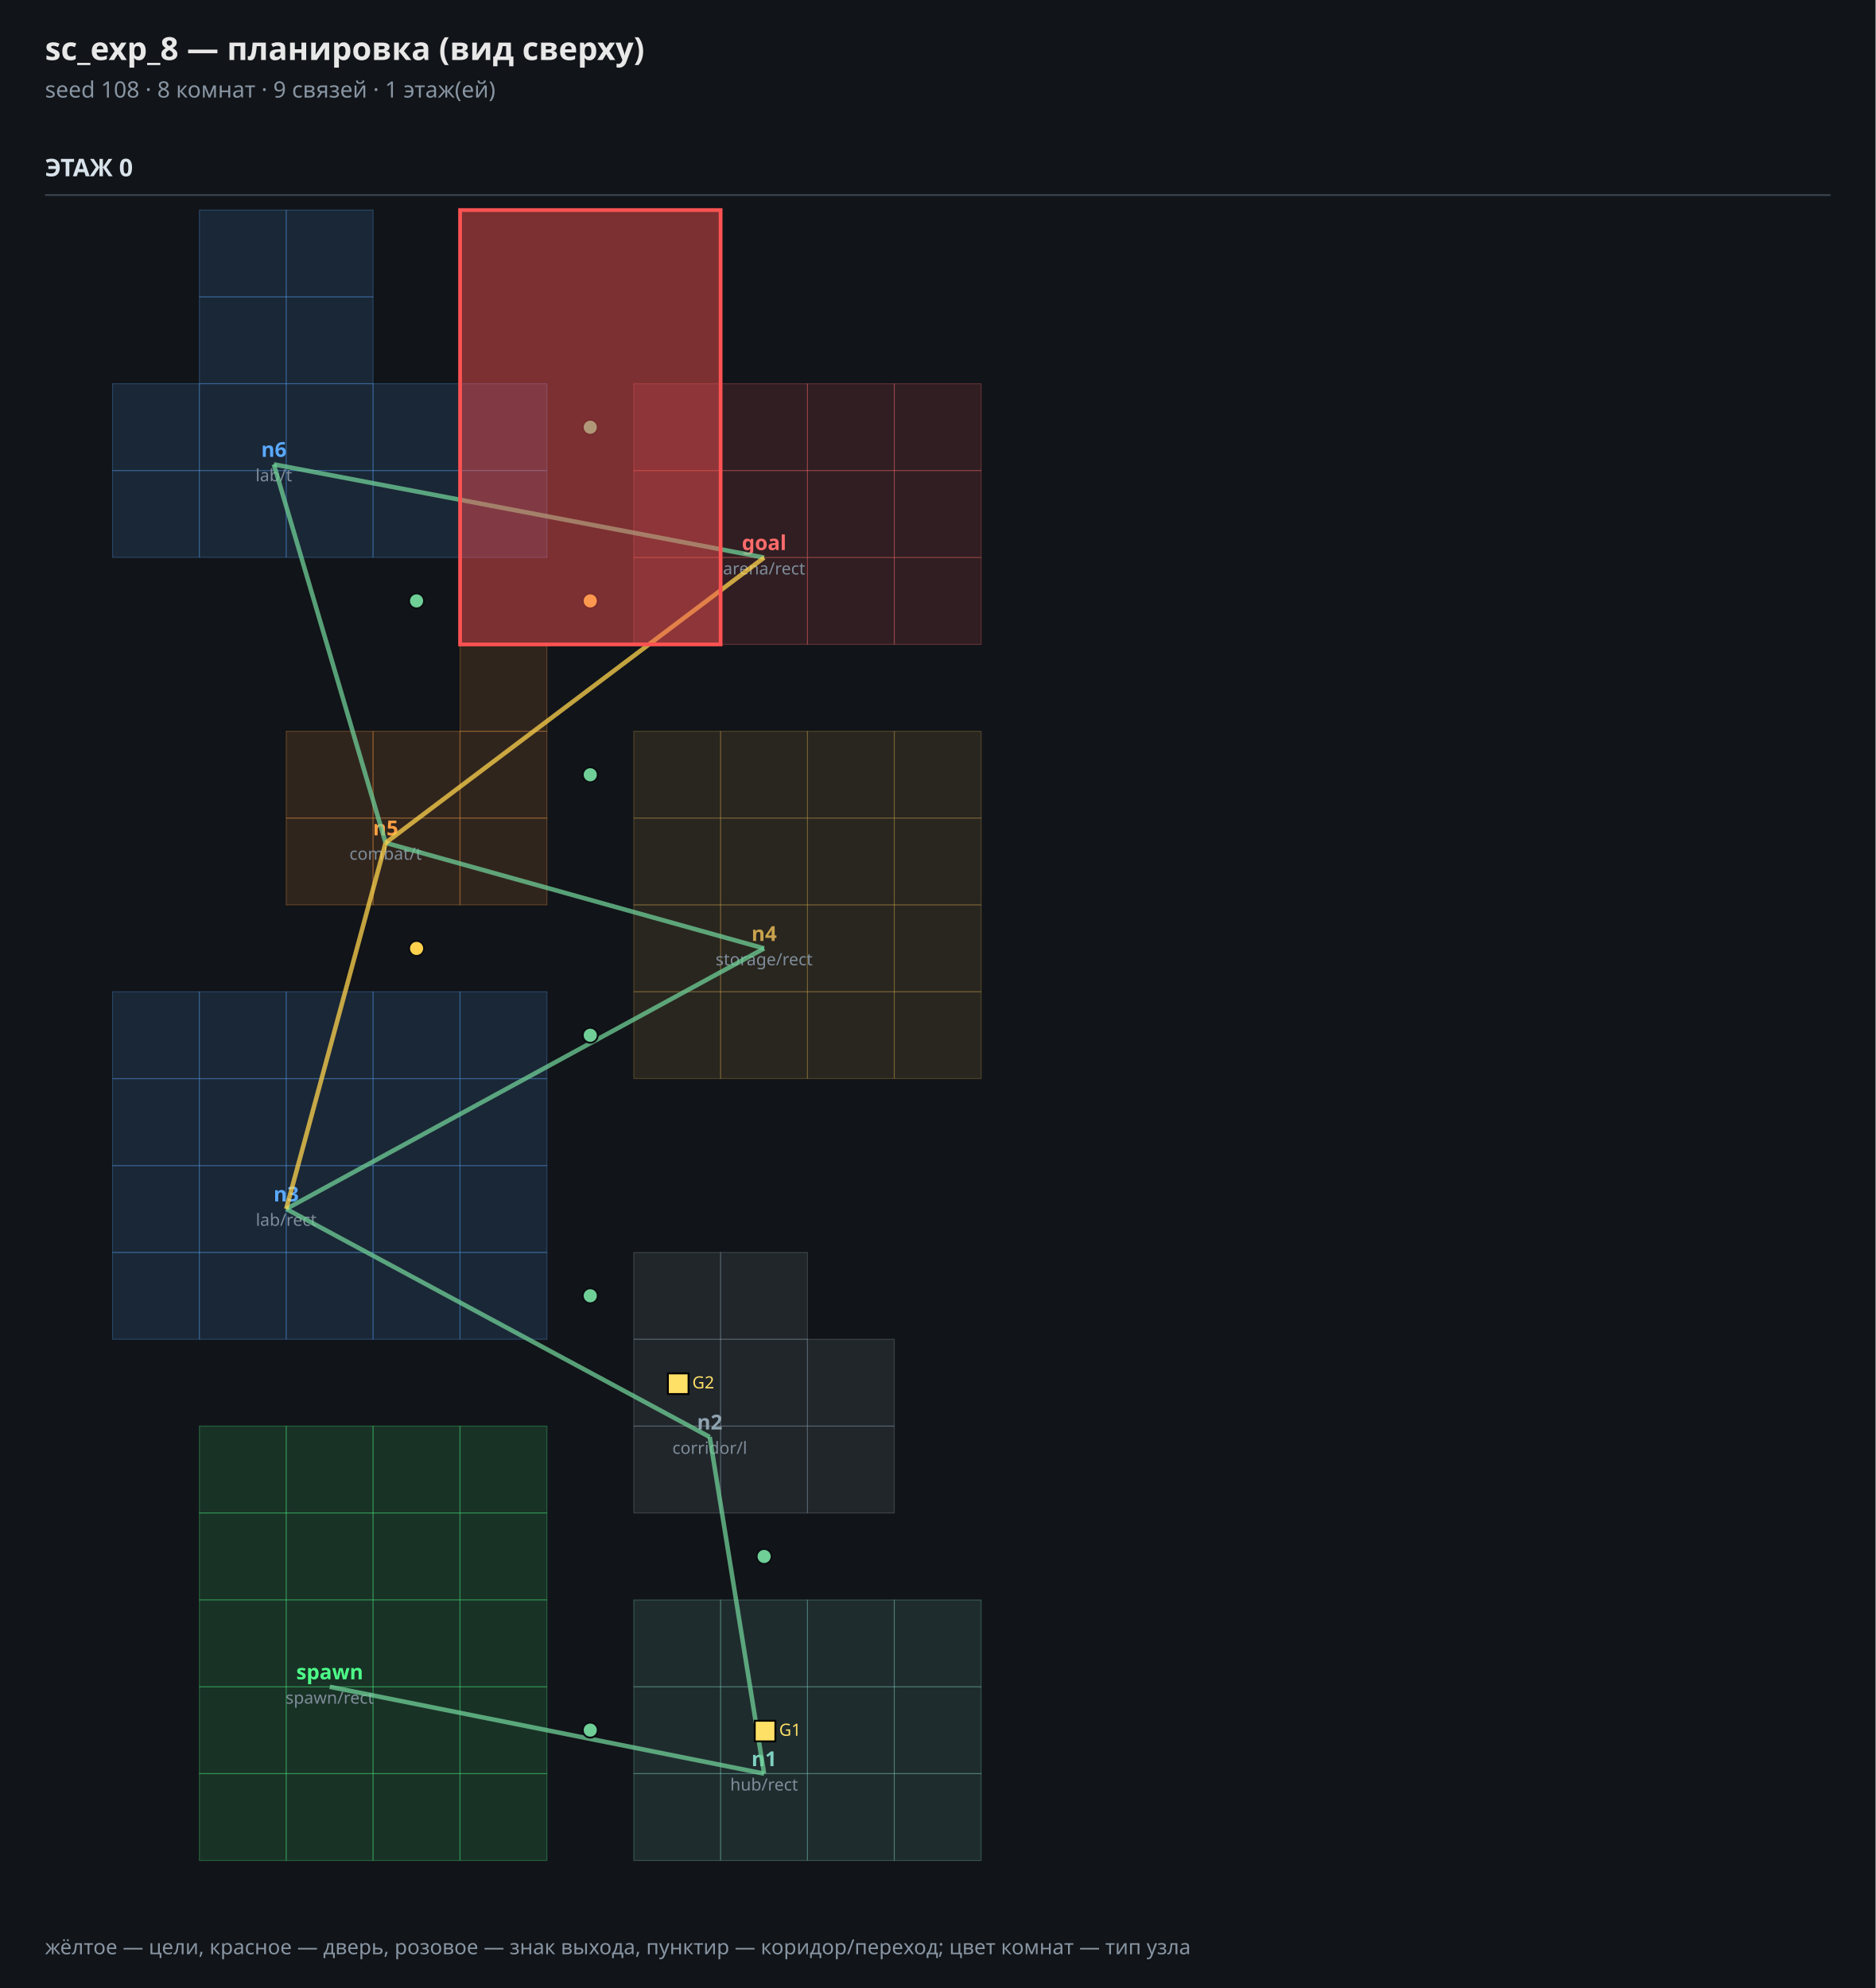
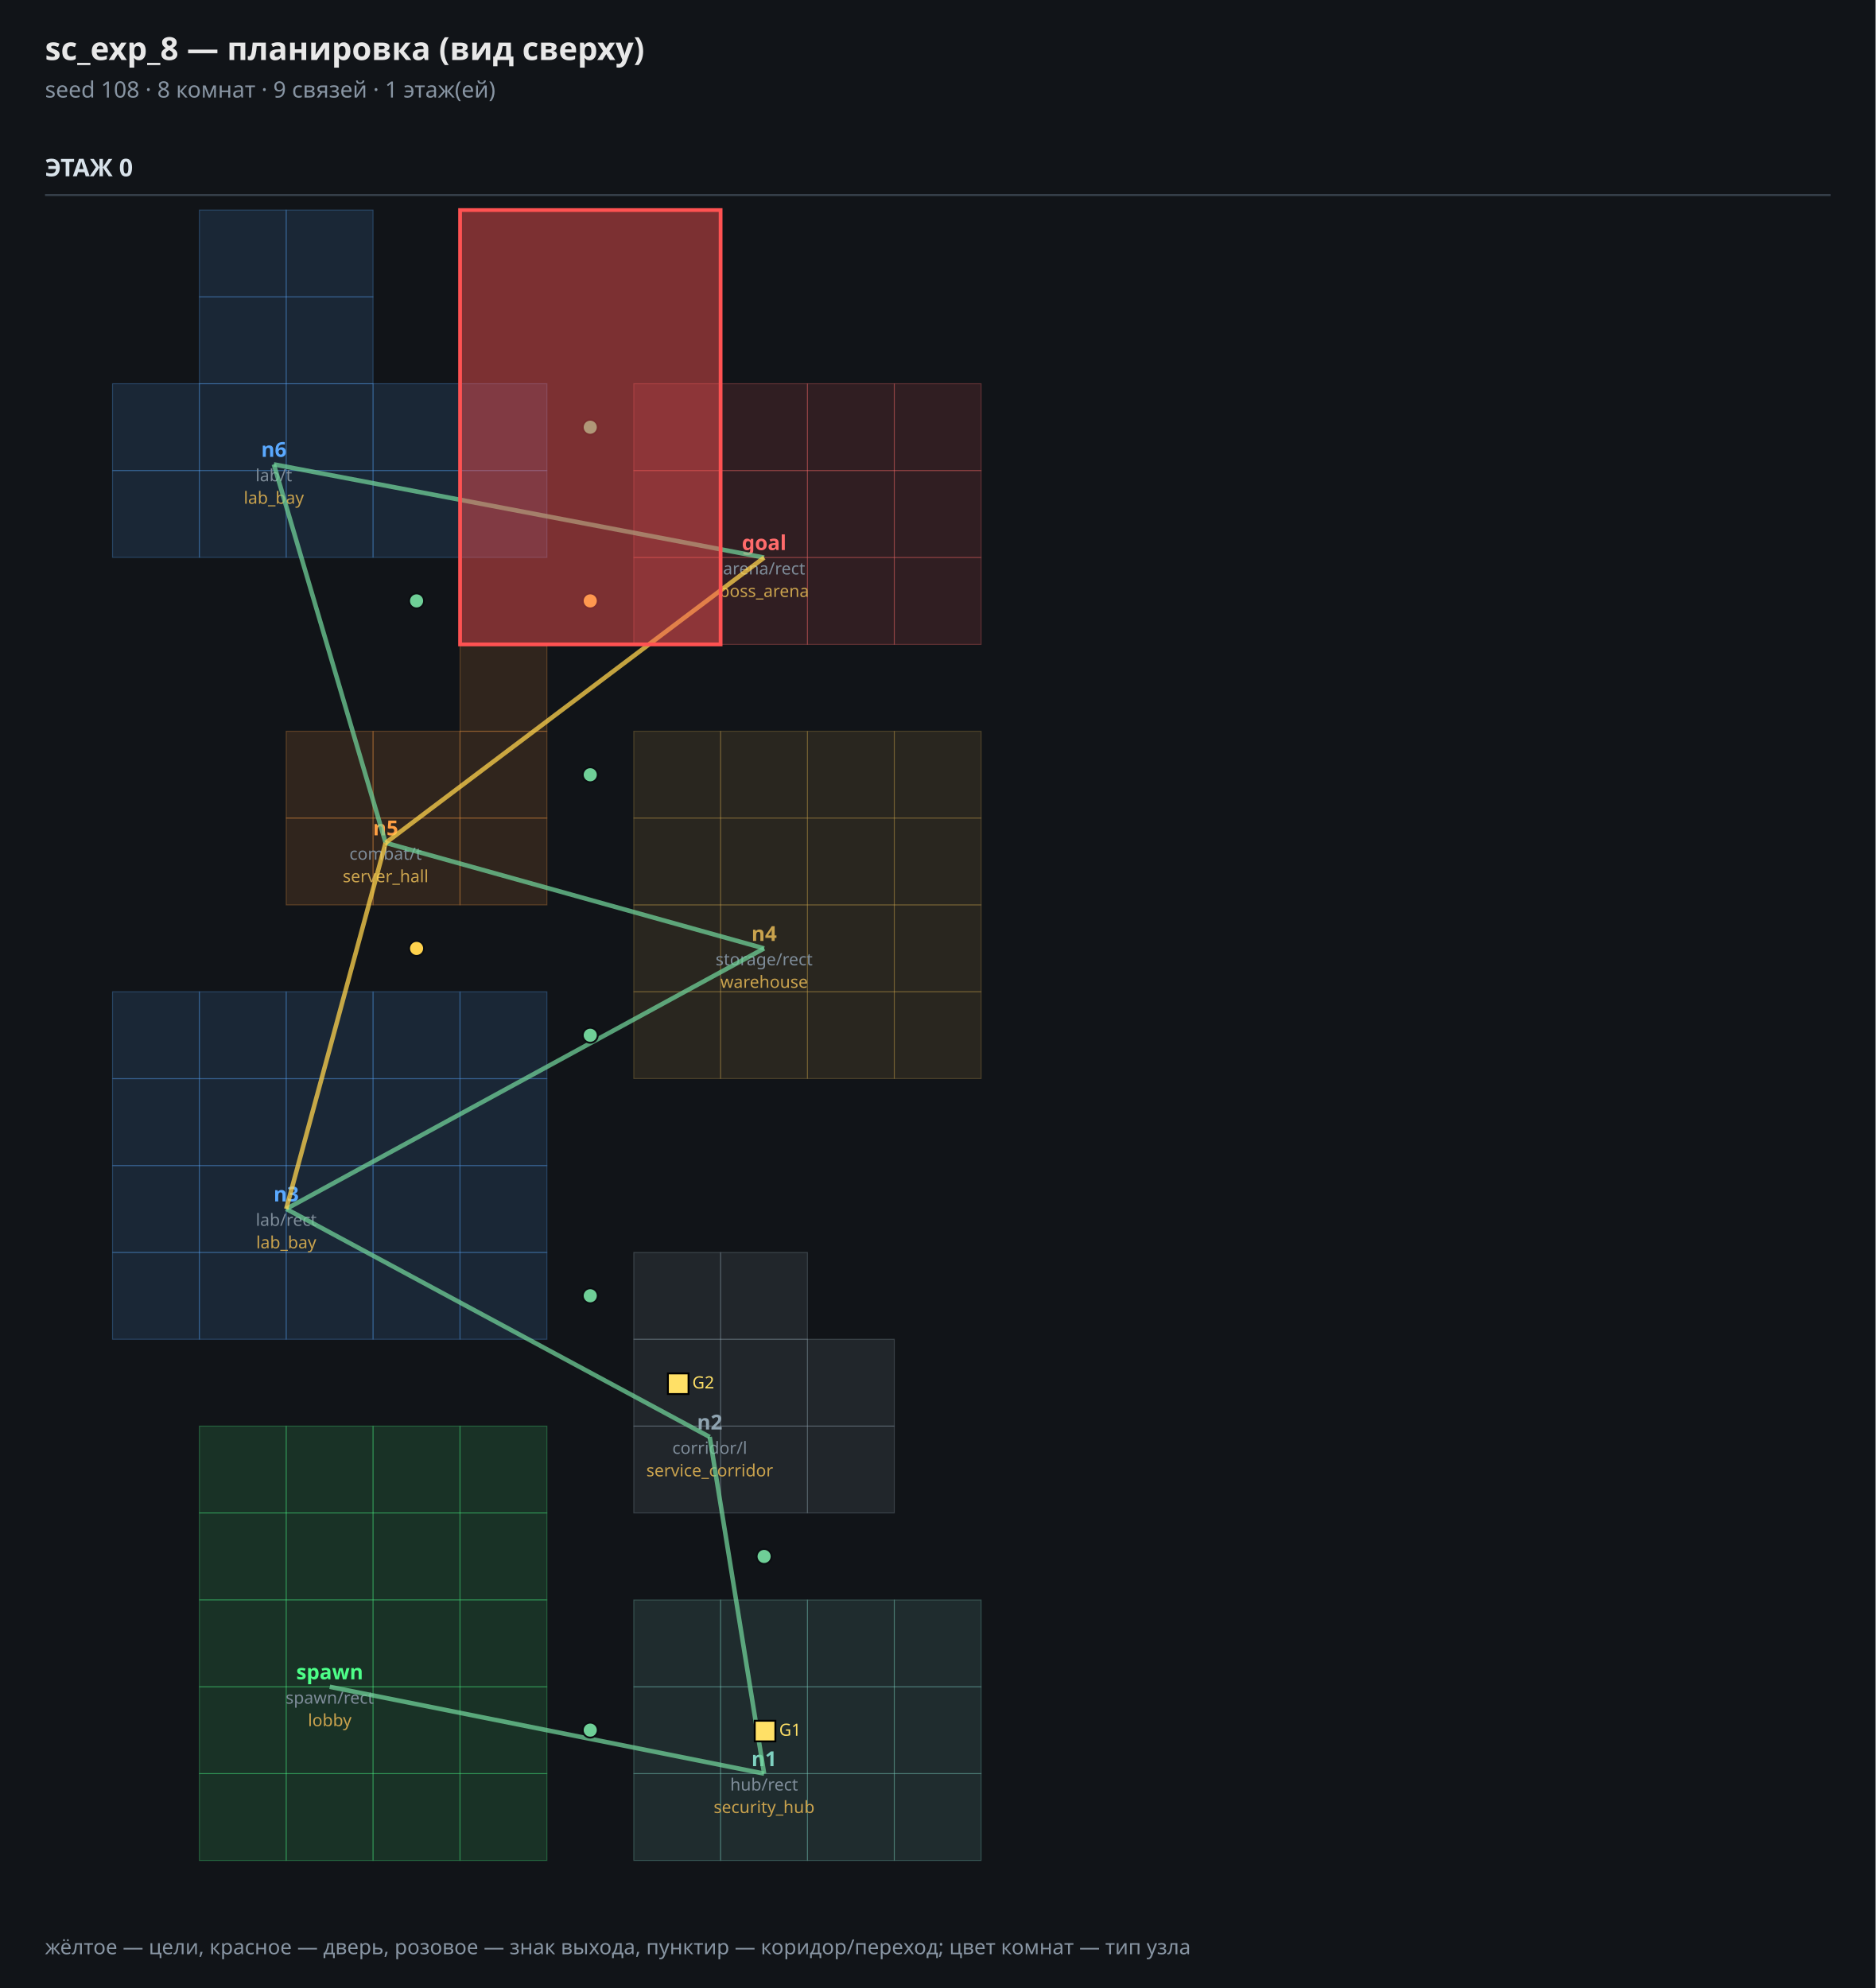
<svg xmlns="http://www.w3.org/2000/svg" width="1000" height="1060" viewBox="0 0 1000 1060">
  <rect width="100%" height="100%" fill="#111418" />
  <text x="24" y="32" fill="#e8e8e8" font-family="sans-serif" font-size="17" font-weight="bold">sc_exp_8 — планировка (вид сверху)</text>
  <text x="24" y="52" fill="#8895a3" font-family="sans-serif" font-size="12">seed 108 · 8 комнат · 9 связей · 1 этаж(ей)</text>
  <text x="24" y="94" fill="#d8e2ea" font-family="sans-serif" font-size="13" font-weight="bold">ЭТАЖ 0</text>
  <line x1="24" y1="104" x2="976" y2="104" stroke="#39434d" stroke-width="1" />
  <rect x="106.3" y="945.7" width="46.3" height="46.3" fill="#4dff88" fill-opacity="0.13" stroke="#4dff88" stroke-opacity="0.28" stroke-width="0.5" />
  <rect x="106.3" y="899.4" width="46.3" height="46.3" fill="#4dff88" fill-opacity="0.13" stroke="#4dff88" stroke-opacity="0.28" stroke-width="0.5" />
  <rect x="106.3" y="853.1" width="46.3" height="46.3" fill="#4dff88" fill-opacity="0.13" stroke="#4dff88" stroke-opacity="0.28" stroke-width="0.5" />
  <rect x="106.3" y="806.7" width="46.3" height="46.3" fill="#4dff88" fill-opacity="0.13" stroke="#4dff88" stroke-opacity="0.28" stroke-width="0.5" />
  <rect x="106.3" y="760.4" width="46.3" height="46.3" fill="#4dff88" fill-opacity="0.13" stroke="#4dff88" stroke-opacity="0.28" stroke-width="0.5" />
  <rect x="152.6" y="945.7" width="46.3" height="46.3" fill="#4dff88" fill-opacity="0.13" stroke="#4dff88" stroke-opacity="0.28" stroke-width="0.5" />
  <rect x="152.6" y="899.4" width="46.3" height="46.3" fill="#4dff88" fill-opacity="0.13" stroke="#4dff88" stroke-opacity="0.28" stroke-width="0.5" />
  <rect x="152.6" y="853.1" width="46.3" height="46.3" fill="#4dff88" fill-opacity="0.13" stroke="#4dff88" stroke-opacity="0.28" stroke-width="0.5" />
  <rect x="152.6" y="806.7" width="46.3" height="46.3" fill="#4dff88" fill-opacity="0.13" stroke="#4dff88" stroke-opacity="0.28" stroke-width="0.5" />
  <rect x="152.6" y="760.4" width="46.3" height="46.3" fill="#4dff88" fill-opacity="0.13" stroke="#4dff88" stroke-opacity="0.28" stroke-width="0.5" />
  <rect x="198.9" y="945.7" width="46.3" height="46.3" fill="#4dff88" fill-opacity="0.13" stroke="#4dff88" stroke-opacity="0.28" stroke-width="0.5" />
  <rect x="198.9" y="899.4" width="46.3" height="46.3" fill="#4dff88" fill-opacity="0.13" stroke="#4dff88" stroke-opacity="0.28" stroke-width="0.5" />
  <rect x="198.9" y="853.1" width="46.3" height="46.3" fill="#4dff88" fill-opacity="0.13" stroke="#4dff88" stroke-opacity="0.28" stroke-width="0.5" />
  <rect x="198.9" y="806.7" width="46.3" height="46.3" fill="#4dff88" fill-opacity="0.13" stroke="#4dff88" stroke-opacity="0.28" stroke-width="0.5" />
  <rect x="198.9" y="760.4" width="46.3" height="46.3" fill="#4dff88" fill-opacity="0.13" stroke="#4dff88" stroke-opacity="0.28" stroke-width="0.5" />
  <rect x="245.3" y="945.7" width="46.3" height="46.3" fill="#4dff88" fill-opacity="0.13" stroke="#4dff88" stroke-opacity="0.28" stroke-width="0.5" />
  <rect x="245.3" y="899.4" width="46.3" height="46.3" fill="#4dff88" fill-opacity="0.13" stroke="#4dff88" stroke-opacity="0.28" stroke-width="0.5" />
  <rect x="245.3" y="853.1" width="46.3" height="46.3" fill="#4dff88" fill-opacity="0.13" stroke="#4dff88" stroke-opacity="0.28" stroke-width="0.5" />
  <rect x="245.3" y="806.7" width="46.3" height="46.3" fill="#4dff88" fill-opacity="0.13" stroke="#4dff88" stroke-opacity="0.28" stroke-width="0.5" />
  <rect x="245.3" y="760.4" width="46.3" height="46.3" fill="#4dff88" fill-opacity="0.13" stroke="#4dff88" stroke-opacity="0.28" stroke-width="0.5" />
  <text x="175.8" y="895.4" fill="#4dff88" font-family="sans-serif" font-size="11" font-weight="bold" text-anchor="middle">spawn</text>
  <text x="175.8" y="908.4" fill="#7e8c99" font-family="sans-serif" font-size="9" text-anchor="middle">spawn/rect</text>
+   <text x="175.8" y="920.4" fill="#c9a24d" font-family="sans-serif" font-size="9" text-anchor="middle">lobby</text>
  <rect x="337.9" y="945.7" width="46.3" height="46.3" fill="#7fd1c1" fill-opacity="0.13" stroke="#7fd1c1" stroke-opacity="0.28" stroke-width="0.5" />
  <rect x="337.9" y="899.4" width="46.3" height="46.3" fill="#7fd1c1" fill-opacity="0.13" stroke="#7fd1c1" stroke-opacity="0.28" stroke-width="0.5" />
  <rect x="337.9" y="853.1" width="46.3" height="46.3" fill="#7fd1c1" fill-opacity="0.13" stroke="#7fd1c1" stroke-opacity="0.28" stroke-width="0.5" />
  <rect x="384.2" y="945.7" width="46.3" height="46.3" fill="#7fd1c1" fill-opacity="0.13" stroke="#7fd1c1" stroke-opacity="0.28" stroke-width="0.5" />
  <rect x="384.2" y="899.4" width="46.3" height="46.3" fill="#7fd1c1" fill-opacity="0.13" stroke="#7fd1c1" stroke-opacity="0.28" stroke-width="0.5" />
  <rect x="384.2" y="853.1" width="46.3" height="46.3" fill="#7fd1c1" fill-opacity="0.13" stroke="#7fd1c1" stroke-opacity="0.28" stroke-width="0.5" />
  <rect x="430.5" y="945.7" width="46.3" height="46.3" fill="#7fd1c1" fill-opacity="0.13" stroke="#7fd1c1" stroke-opacity="0.28" stroke-width="0.5" />
  <rect x="430.5" y="899.4" width="46.3" height="46.3" fill="#7fd1c1" fill-opacity="0.13" stroke="#7fd1c1" stroke-opacity="0.28" stroke-width="0.5" />
  <rect x="430.5" y="853.1" width="46.3" height="46.3" fill="#7fd1c1" fill-opacity="0.13" stroke="#7fd1c1" stroke-opacity="0.28" stroke-width="0.5" />
  <rect x="476.8" y="945.7" width="46.3" height="46.3" fill="#7fd1c1" fill-opacity="0.13" stroke="#7fd1c1" stroke-opacity="0.28" stroke-width="0.5" />
  <rect x="476.8" y="899.4" width="46.3" height="46.3" fill="#7fd1c1" fill-opacity="0.13" stroke="#7fd1c1" stroke-opacity="0.28" stroke-width="0.5" />
  <rect x="476.8" y="853.1" width="46.3" height="46.3" fill="#7fd1c1" fill-opacity="0.13" stroke="#7fd1c1" stroke-opacity="0.28" stroke-width="0.5" />
  <text x="407.4" y="941.7" fill="#7fd1c1" font-family="sans-serif" font-size="11" font-weight="bold" text-anchor="middle">n1</text>
  <text x="407.4" y="954.7" fill="#7e8c99" font-family="sans-serif" font-size="9" text-anchor="middle">hub/rect</text>
+   <text x="407.4" y="966.7" fill="#c9a24d" font-family="sans-serif" font-size="9" text-anchor="middle">security_hub</text>
  <rect x="337.9" y="760.4" width="46.3" height="46.3" fill="#8fa3b0" fill-opacity="0.13" stroke="#8fa3b0" stroke-opacity="0.28" stroke-width="0.5" />
  <rect x="337.9" y="714.1" width="46.3" height="46.3" fill="#8fa3b0" fill-opacity="0.13" stroke="#8fa3b0" stroke-opacity="0.28" stroke-width="0.5" />
  <rect x="337.9" y="667.8" width="46.3" height="46.3" fill="#8fa3b0" fill-opacity="0.13" stroke="#8fa3b0" stroke-opacity="0.28" stroke-width="0.5" />
  <rect x="384.2" y="760.4" width="46.3" height="46.3" fill="#8fa3b0" fill-opacity="0.13" stroke="#8fa3b0" stroke-opacity="0.28" stroke-width="0.5" />
  <rect x="384.2" y="714.1" width="46.3" height="46.3" fill="#8fa3b0" fill-opacity="0.13" stroke="#8fa3b0" stroke-opacity="0.28" stroke-width="0.5" />
  <rect x="384.2" y="667.8" width="46.3" height="46.3" fill="#8fa3b0" fill-opacity="0.13" stroke="#8fa3b0" stroke-opacity="0.28" stroke-width="0.5" />
  <rect x="430.5" y="760.4" width="46.3" height="46.3" fill="#8fa3b0" fill-opacity="0.13" stroke="#8fa3b0" stroke-opacity="0.28" stroke-width="0.5" />
  <rect x="430.5" y="714.1" width="46.3" height="46.3" fill="#8fa3b0" fill-opacity="0.13" stroke="#8fa3b0" stroke-opacity="0.28" stroke-width="0.5" />
  <text x="378.4" y="762.2" fill="#8fa3b0" font-family="sans-serif" font-size="11" font-weight="bold" text-anchor="middle">n2</text>
  <text x="378.4" y="775.2" fill="#7e8c99" font-family="sans-serif" font-size="9" text-anchor="middle">corridor/l</text>
+   <text x="378.4" y="787.2" fill="#c9a24d" font-family="sans-serif" font-size="9" text-anchor="middle">service_corridor</text>
  <rect x="60.0" y="667.8" width="46.3" height="46.3" fill="#5aa9ff" fill-opacity="0.13" stroke="#5aa9ff" stroke-opacity="0.28" stroke-width="0.5" />
  <rect x="60.0" y="621.5" width="46.3" height="46.3" fill="#5aa9ff" fill-opacity="0.13" stroke="#5aa9ff" stroke-opacity="0.28" stroke-width="0.5" />
  <rect x="60.0" y="575.2" width="46.3" height="46.3" fill="#5aa9ff" fill-opacity="0.13" stroke="#5aa9ff" stroke-opacity="0.28" stroke-width="0.5" />
  <rect x="60.0" y="528.8" width="46.3" height="46.3" fill="#5aa9ff" fill-opacity="0.13" stroke="#5aa9ff" stroke-opacity="0.28" stroke-width="0.5" />
  <rect x="106.3" y="667.8" width="46.3" height="46.3" fill="#5aa9ff" fill-opacity="0.13" stroke="#5aa9ff" stroke-opacity="0.28" stroke-width="0.5" />
  <rect x="106.3" y="621.5" width="46.3" height="46.3" fill="#5aa9ff" fill-opacity="0.13" stroke="#5aa9ff" stroke-opacity="0.28" stroke-width="0.5" />
  <rect x="106.3" y="575.2" width="46.3" height="46.3" fill="#5aa9ff" fill-opacity="0.13" stroke="#5aa9ff" stroke-opacity="0.28" stroke-width="0.5" />
  <rect x="106.3" y="528.8" width="46.3" height="46.3" fill="#5aa9ff" fill-opacity="0.13" stroke="#5aa9ff" stroke-opacity="0.28" stroke-width="0.5" />
  <rect x="152.6" y="667.8" width="46.3" height="46.3" fill="#5aa9ff" fill-opacity="0.13" stroke="#5aa9ff" stroke-opacity="0.28" stroke-width="0.5" />
  <rect x="152.6" y="621.5" width="46.3" height="46.3" fill="#5aa9ff" fill-opacity="0.13" stroke="#5aa9ff" stroke-opacity="0.28" stroke-width="0.5" />
  <rect x="152.6" y="575.2" width="46.3" height="46.3" fill="#5aa9ff" fill-opacity="0.13" stroke="#5aa9ff" stroke-opacity="0.28" stroke-width="0.5" />
  <rect x="152.6" y="528.8" width="46.3" height="46.3" fill="#5aa9ff" fill-opacity="0.13" stroke="#5aa9ff" stroke-opacity="0.28" stroke-width="0.5" />
  <rect x="198.9" y="667.8" width="46.3" height="46.3" fill="#5aa9ff" fill-opacity="0.13" stroke="#5aa9ff" stroke-opacity="0.28" stroke-width="0.5" />
  <rect x="198.9" y="621.5" width="46.3" height="46.3" fill="#5aa9ff" fill-opacity="0.13" stroke="#5aa9ff" stroke-opacity="0.28" stroke-width="0.5" />
  <rect x="198.9" y="575.2" width="46.3" height="46.3" fill="#5aa9ff" fill-opacity="0.13" stroke="#5aa9ff" stroke-opacity="0.28" stroke-width="0.5" />
  <rect x="198.9" y="528.8" width="46.3" height="46.3" fill="#5aa9ff" fill-opacity="0.13" stroke="#5aa9ff" stroke-opacity="0.28" stroke-width="0.5" />
  <rect x="245.3" y="667.8" width="46.3" height="46.3" fill="#5aa9ff" fill-opacity="0.13" stroke="#5aa9ff" stroke-opacity="0.28" stroke-width="0.5" />
  <rect x="245.3" y="621.5" width="46.3" height="46.3" fill="#5aa9ff" fill-opacity="0.13" stroke="#5aa9ff" stroke-opacity="0.28" stroke-width="0.5" />
  <rect x="245.3" y="575.2" width="46.3" height="46.3" fill="#5aa9ff" fill-opacity="0.13" stroke="#5aa9ff" stroke-opacity="0.28" stroke-width="0.5" />
  <rect x="245.3" y="528.8" width="46.3" height="46.3" fill="#5aa9ff" fill-opacity="0.13" stroke="#5aa9ff" stroke-opacity="0.28" stroke-width="0.5" />
  <text x="152.6" y="640.6" fill="#5aa9ff" font-family="sans-serif" font-size="11" font-weight="bold" text-anchor="middle">n3</text>
  <text x="152.6" y="653.6" fill="#7e8c99" font-family="sans-serif" font-size="9" text-anchor="middle">lab/rect</text>
+   <text x="152.6" y="665.6" fill="#c9a24d" font-family="sans-serif" font-size="9" text-anchor="middle">lab_bay</text>
  <rect x="337.9" y="528.8" width="46.3" height="46.3" fill="#c8a24d" fill-opacity="0.13" stroke="#c8a24d" stroke-opacity="0.28" stroke-width="0.5" />
  <rect x="337.9" y="482.5" width="46.3" height="46.3" fill="#c8a24d" fill-opacity="0.13" stroke="#c8a24d" stroke-opacity="0.28" stroke-width="0.5" />
  <rect x="337.9" y="436.2" width="46.3" height="46.3" fill="#c8a24d" fill-opacity="0.13" stroke="#c8a24d" stroke-opacity="0.28" stroke-width="0.5" />
  <rect x="337.9" y="389.9" width="46.3" height="46.3" fill="#c8a24d" fill-opacity="0.13" stroke="#c8a24d" stroke-opacity="0.28" stroke-width="0.5" />
  <rect x="384.2" y="528.8" width="46.3" height="46.3" fill="#c8a24d" fill-opacity="0.13" stroke="#c8a24d" stroke-opacity="0.28" stroke-width="0.5" />
  <rect x="384.2" y="482.5" width="46.3" height="46.3" fill="#c8a24d" fill-opacity="0.13" stroke="#c8a24d" stroke-opacity="0.28" stroke-width="0.5" />
  <rect x="384.2" y="436.2" width="46.3" height="46.3" fill="#c8a24d" fill-opacity="0.13" stroke="#c8a24d" stroke-opacity="0.28" stroke-width="0.5" />
  <rect x="384.2" y="389.9" width="46.3" height="46.3" fill="#c8a24d" fill-opacity="0.13" stroke="#c8a24d" stroke-opacity="0.28" stroke-width="0.5" />
  <rect x="430.5" y="528.8" width="46.3" height="46.3" fill="#c8a24d" fill-opacity="0.13" stroke="#c8a24d" stroke-opacity="0.28" stroke-width="0.5" />
  <rect x="430.5" y="482.5" width="46.3" height="46.3" fill="#c8a24d" fill-opacity="0.13" stroke="#c8a24d" stroke-opacity="0.28" stroke-width="0.5" />
  <rect x="430.5" y="436.2" width="46.3" height="46.3" fill="#c8a24d" fill-opacity="0.13" stroke="#c8a24d" stroke-opacity="0.28" stroke-width="0.5" />
  <rect x="430.5" y="389.9" width="46.3" height="46.3" fill="#c8a24d" fill-opacity="0.13" stroke="#c8a24d" stroke-opacity="0.28" stroke-width="0.5" />
  <rect x="476.8" y="528.8" width="46.3" height="46.3" fill="#c8a24d" fill-opacity="0.13" stroke="#c8a24d" stroke-opacity="0.28" stroke-width="0.5" />
  <rect x="476.8" y="482.5" width="46.3" height="46.3" fill="#c8a24d" fill-opacity="0.13" stroke="#c8a24d" stroke-opacity="0.28" stroke-width="0.5" />
  <rect x="476.8" y="436.2" width="46.3" height="46.3" fill="#c8a24d" fill-opacity="0.13" stroke="#c8a24d" stroke-opacity="0.28" stroke-width="0.5" />
  <rect x="476.8" y="389.9" width="46.3" height="46.3" fill="#c8a24d" fill-opacity="0.13" stroke="#c8a24d" stroke-opacity="0.28" stroke-width="0.5" />
  <text x="407.4" y="501.7" fill="#c8a24d" font-family="sans-serif" font-size="11" font-weight="bold" text-anchor="middle">n4</text>
  <text x="407.4" y="514.7" fill="#7e8c99" font-family="sans-serif" font-size="9" text-anchor="middle">storage/rect</text>
+   <text x="407.4" y="526.7" fill="#c9a24d" font-family="sans-serif" font-size="9" text-anchor="middle">warehouse</text>
  <rect x="152.6" y="436.2" width="46.3" height="46.3" fill="#ff9f43" fill-opacity="0.13" stroke="#ff9f43" stroke-opacity="0.28" stroke-width="0.5" />
  <rect x="152.6" y="389.9" width="46.3" height="46.3" fill="#ff9f43" fill-opacity="0.13" stroke="#ff9f43" stroke-opacity="0.28" stroke-width="0.5" />
  <rect x="198.9" y="436.2" width="46.3" height="46.3" fill="#ff9f43" fill-opacity="0.13" stroke="#ff9f43" stroke-opacity="0.28" stroke-width="0.5" />
  <rect x="198.9" y="389.9" width="46.3" height="46.3" fill="#ff9f43" fill-opacity="0.13" stroke="#ff9f43" stroke-opacity="0.28" stroke-width="0.5" />
  <rect x="245.3" y="436.2" width="46.3" height="46.3" fill="#ff9f43" fill-opacity="0.13" stroke="#ff9f43" stroke-opacity="0.28" stroke-width="0.5" />
  <rect x="245.3" y="389.9" width="46.3" height="46.3" fill="#ff9f43" fill-opacity="0.13" stroke="#ff9f43" stroke-opacity="0.28" stroke-width="0.5" />
  <rect x="245.3" y="343.6" width="46.3" height="46.3" fill="#ff9f43" fill-opacity="0.13" stroke="#ff9f43" stroke-opacity="0.28" stroke-width="0.5" />
  <text x="205.6" y="445.4" fill="#ff9f43" font-family="sans-serif" font-size="11" font-weight="bold" text-anchor="middle">n5</text>
  <text x="205.6" y="458.4" fill="#7e8c99" font-family="sans-serif" font-size="9" text-anchor="middle">combat/t</text>
+   <text x="205.6" y="470.4" fill="#c9a24d" font-family="sans-serif" font-size="9" text-anchor="middle">server_hall</text>
  <rect x="60.0" y="250.9" width="46.3" height="46.3" fill="#5aa9ff" fill-opacity="0.13" stroke="#5aa9ff" stroke-opacity="0.28" stroke-width="0.5" />
  <rect x="60.0" y="204.6" width="46.3" height="46.3" fill="#5aa9ff" fill-opacity="0.13" stroke="#5aa9ff" stroke-opacity="0.28" stroke-width="0.5" />
  <rect x="106.3" y="250.9" width="46.3" height="46.3" fill="#5aa9ff" fill-opacity="0.13" stroke="#5aa9ff" stroke-opacity="0.28" stroke-width="0.5" />
  <rect x="106.3" y="204.6" width="46.3" height="46.3" fill="#5aa9ff" fill-opacity="0.13" stroke="#5aa9ff" stroke-opacity="0.28" stroke-width="0.5" />
  <rect x="106.3" y="158.3" width="46.3" height="46.3" fill="#5aa9ff" fill-opacity="0.13" stroke="#5aa9ff" stroke-opacity="0.28" stroke-width="0.5" />
  <rect x="106.3" y="112.0" width="46.3" height="46.3" fill="#5aa9ff" fill-opacity="0.13" stroke="#5aa9ff" stroke-opacity="0.28" stroke-width="0.5" />
  <rect x="152.6" y="250.9" width="46.3" height="46.3" fill="#5aa9ff" fill-opacity="0.13" stroke="#5aa9ff" stroke-opacity="0.28" stroke-width="0.5" />
  <rect x="152.6" y="204.6" width="46.3" height="46.3" fill="#5aa9ff" fill-opacity="0.13" stroke="#5aa9ff" stroke-opacity="0.28" stroke-width="0.5" />
  <rect x="152.6" y="158.3" width="46.3" height="46.3" fill="#5aa9ff" fill-opacity="0.13" stroke="#5aa9ff" stroke-opacity="0.28" stroke-width="0.5" />
  <rect x="152.6" y="112.0" width="46.3" height="46.3" fill="#5aa9ff" fill-opacity="0.13" stroke="#5aa9ff" stroke-opacity="0.28" stroke-width="0.5" />
  <rect x="198.9" y="250.9" width="46.3" height="46.3" fill="#5aa9ff" fill-opacity="0.13" stroke="#5aa9ff" stroke-opacity="0.28" stroke-width="0.5" />
  <rect x="198.9" y="204.6" width="46.3" height="46.3" fill="#5aa9ff" fill-opacity="0.13" stroke="#5aa9ff" stroke-opacity="0.28" stroke-width="0.5" />
  <rect x="245.3" y="250.9" width="46.3" height="46.3" fill="#5aa9ff" fill-opacity="0.13" stroke="#5aa9ff" stroke-opacity="0.28" stroke-width="0.5" />
  <rect x="245.3" y="204.6" width="46.3" height="46.3" fill="#5aa9ff" fill-opacity="0.13" stroke="#5aa9ff" stroke-opacity="0.28" stroke-width="0.5" />
  <text x="146.0" y="243.6" fill="#5aa9ff" font-family="sans-serif" font-size="11" font-weight="bold" text-anchor="middle">n6</text>
  <text x="146.0" y="256.6" fill="#7e8c99" font-family="sans-serif" font-size="9" text-anchor="middle">lab/t</text>
+   <text x="146.0" y="268.6" fill="#c9a24d" font-family="sans-serif" font-size="9" text-anchor="middle">lab_bay</text>
  <rect x="337.9" y="297.3" width="46.3" height="46.3" fill="#ff6b6b" fill-opacity="0.13" stroke="#ff6b6b" stroke-opacity="0.28" stroke-width="0.5" />
  <rect x="337.9" y="250.9" width="46.3" height="46.3" fill="#ff6b6b" fill-opacity="0.13" stroke="#ff6b6b" stroke-opacity="0.28" stroke-width="0.5" />
  <rect x="337.9" y="204.6" width="46.3" height="46.3" fill="#ff6b6b" fill-opacity="0.13" stroke="#ff6b6b" stroke-opacity="0.28" stroke-width="0.5" />
  <rect x="384.2" y="297.3" width="46.3" height="46.3" fill="#ff6b6b" fill-opacity="0.13" stroke="#ff6b6b" stroke-opacity="0.28" stroke-width="0.5" />
  <rect x="384.2" y="250.9" width="46.3" height="46.3" fill="#ff6b6b" fill-opacity="0.13" stroke="#ff6b6b" stroke-opacity="0.28" stroke-width="0.5" />
  <rect x="384.2" y="204.6" width="46.3" height="46.3" fill="#ff6b6b" fill-opacity="0.13" stroke="#ff6b6b" stroke-opacity="0.28" stroke-width="0.5" />
  <rect x="430.5" y="297.3" width="46.3" height="46.3" fill="#ff6b6b" fill-opacity="0.13" stroke="#ff6b6b" stroke-opacity="0.28" stroke-width="0.5" />
  <rect x="430.5" y="250.9" width="46.3" height="46.3" fill="#ff6b6b" fill-opacity="0.13" stroke="#ff6b6b" stroke-opacity="0.28" stroke-width="0.5" />
  <rect x="430.5" y="204.6" width="46.3" height="46.3" fill="#ff6b6b" fill-opacity="0.13" stroke="#ff6b6b" stroke-opacity="0.28" stroke-width="0.5" />
  <rect x="476.8" y="297.3" width="46.3" height="46.3" fill="#ff6b6b" fill-opacity="0.13" stroke="#ff6b6b" stroke-opacity="0.28" stroke-width="0.5" />
  <rect x="476.8" y="250.9" width="46.3" height="46.3" fill="#ff6b6b" fill-opacity="0.13" stroke="#ff6b6b" stroke-opacity="0.28" stroke-width="0.5" />
  <rect x="476.8" y="204.6" width="46.3" height="46.3" fill="#ff6b6b" fill-opacity="0.13" stroke="#ff6b6b" stroke-opacity="0.28" stroke-width="0.5" />
  <text x="407.4" y="293.3" fill="#ff6b6b" font-family="sans-serif" font-size="11" font-weight="bold" text-anchor="middle">goal</text>
  <text x="407.4" y="306.3" fill="#7e8c99" font-family="sans-serif" font-size="9" text-anchor="middle">arena/rect</text>
+   <text x="407.4" y="318.3" fill="#c9a24d" font-family="sans-serif" font-size="9" text-anchor="middle">boss_arena</text>
  <line x1="175.8" y1="899.4" x2="407.4" y2="945.7" stroke="#6fcf97" stroke-width="2.4" stroke-opacity="0.75" />
  <circle cx="314.7" cy="922.5" r="4" fill="#6fcf97" stroke="#0b0e12" stroke-width="1" />
  <line x1="407.4" y1="945.7" x2="378.4" y2="766.2" stroke="#6fcf97" stroke-width="2.4" stroke-opacity="0.75" />
  <circle cx="407.4" cy="829.9" r="4" fill="#6fcf97" stroke="#0b0e12" stroke-width="1" />
  <line x1="378.4" y1="766.2" x2="152.6" y2="644.6" stroke="#6fcf97" stroke-width="2.4" stroke-opacity="0.75" />
  <circle cx="314.7" cy="690.9" r="4" fill="#6fcf97" stroke="#0b0e12" stroke-width="1" />
  <line x1="152.6" y1="644.6" x2="407.4" y2="505.7" stroke="#6fcf97" stroke-width="2.4" stroke-opacity="0.75" />
  <circle cx="314.7" cy="552.0" r="4" fill="#6fcf97" stroke="#0b0e12" stroke-width="1" />
  <line x1="407.4" y1="505.7" x2="205.6" y2="449.4" stroke="#6fcf97" stroke-width="2.4" stroke-opacity="0.75" />
  <circle cx="314.7" cy="413.1" r="4" fill="#6fcf97" stroke="#0b0e12" stroke-width="1" />
  <line x1="205.6" y1="449.4" x2="146.0" y2="247.6" stroke="#6fcf97" stroke-width="2.4" stroke-opacity="0.75" />
  <circle cx="222.1" cy="320.4" r="4" fill="#6fcf97" stroke="#0b0e12" stroke-width="1" />
  <line x1="146.0" y1="247.6" x2="407.4" y2="297.3" stroke="#6fcf97" stroke-width="2.4" stroke-opacity="0.75" />
  <circle cx="314.7" cy="227.8" r="4" fill="#6fcf97" stroke="#0b0e12" stroke-width="1" />
  <line x1="205.6" y1="449.4" x2="407.4" y2="297.3" stroke="#ffd24d" stroke-width="2.4" stroke-opacity="0.75" />
  <circle cx="314.7" cy="320.4" r="4" fill="#ffd24d" stroke="#0b0e12" stroke-width="1" />
  <line x1="152.6" y1="644.6" x2="205.6" y2="449.4" stroke="#ffd24d" stroke-width="2.4" stroke-opacity="0.75" />
  <circle cx="222.1" cy="505.7" r="4" fill="#ffd24d" stroke="#0b0e12" stroke-width="1" />
  <rect x="402.4" y="917.5" width="11" height="11" fill="#ffe066" stroke="#000" stroke-width="1" />
  <text x="415.4" y="925.5" fill="#ffe066" font-family="sans-serif" font-size="9">G1</text>
  <rect x="356.1" y="732.3" width="11" height="11" fill="#ffe066" stroke="#000" stroke-width="1" />
  <text x="369.1" y="740.3" fill="#ffe066" font-family="sans-serif" font-size="9">G2</text>
  <rect x="245.3" y="112.0" width="138.9" height="231.6" fill="#ff5252" fill-opacity="0.45" stroke="#ff5252" stroke-width="2" />
  <text x="24" y="1042" fill="#8895a3" font-family="sans-serif" font-size="11">жёлтое — цели, красное — дверь, розовое — знак выхода, пунктир — коридор/переход; цвет комнат — тип узла</text>
</svg>
